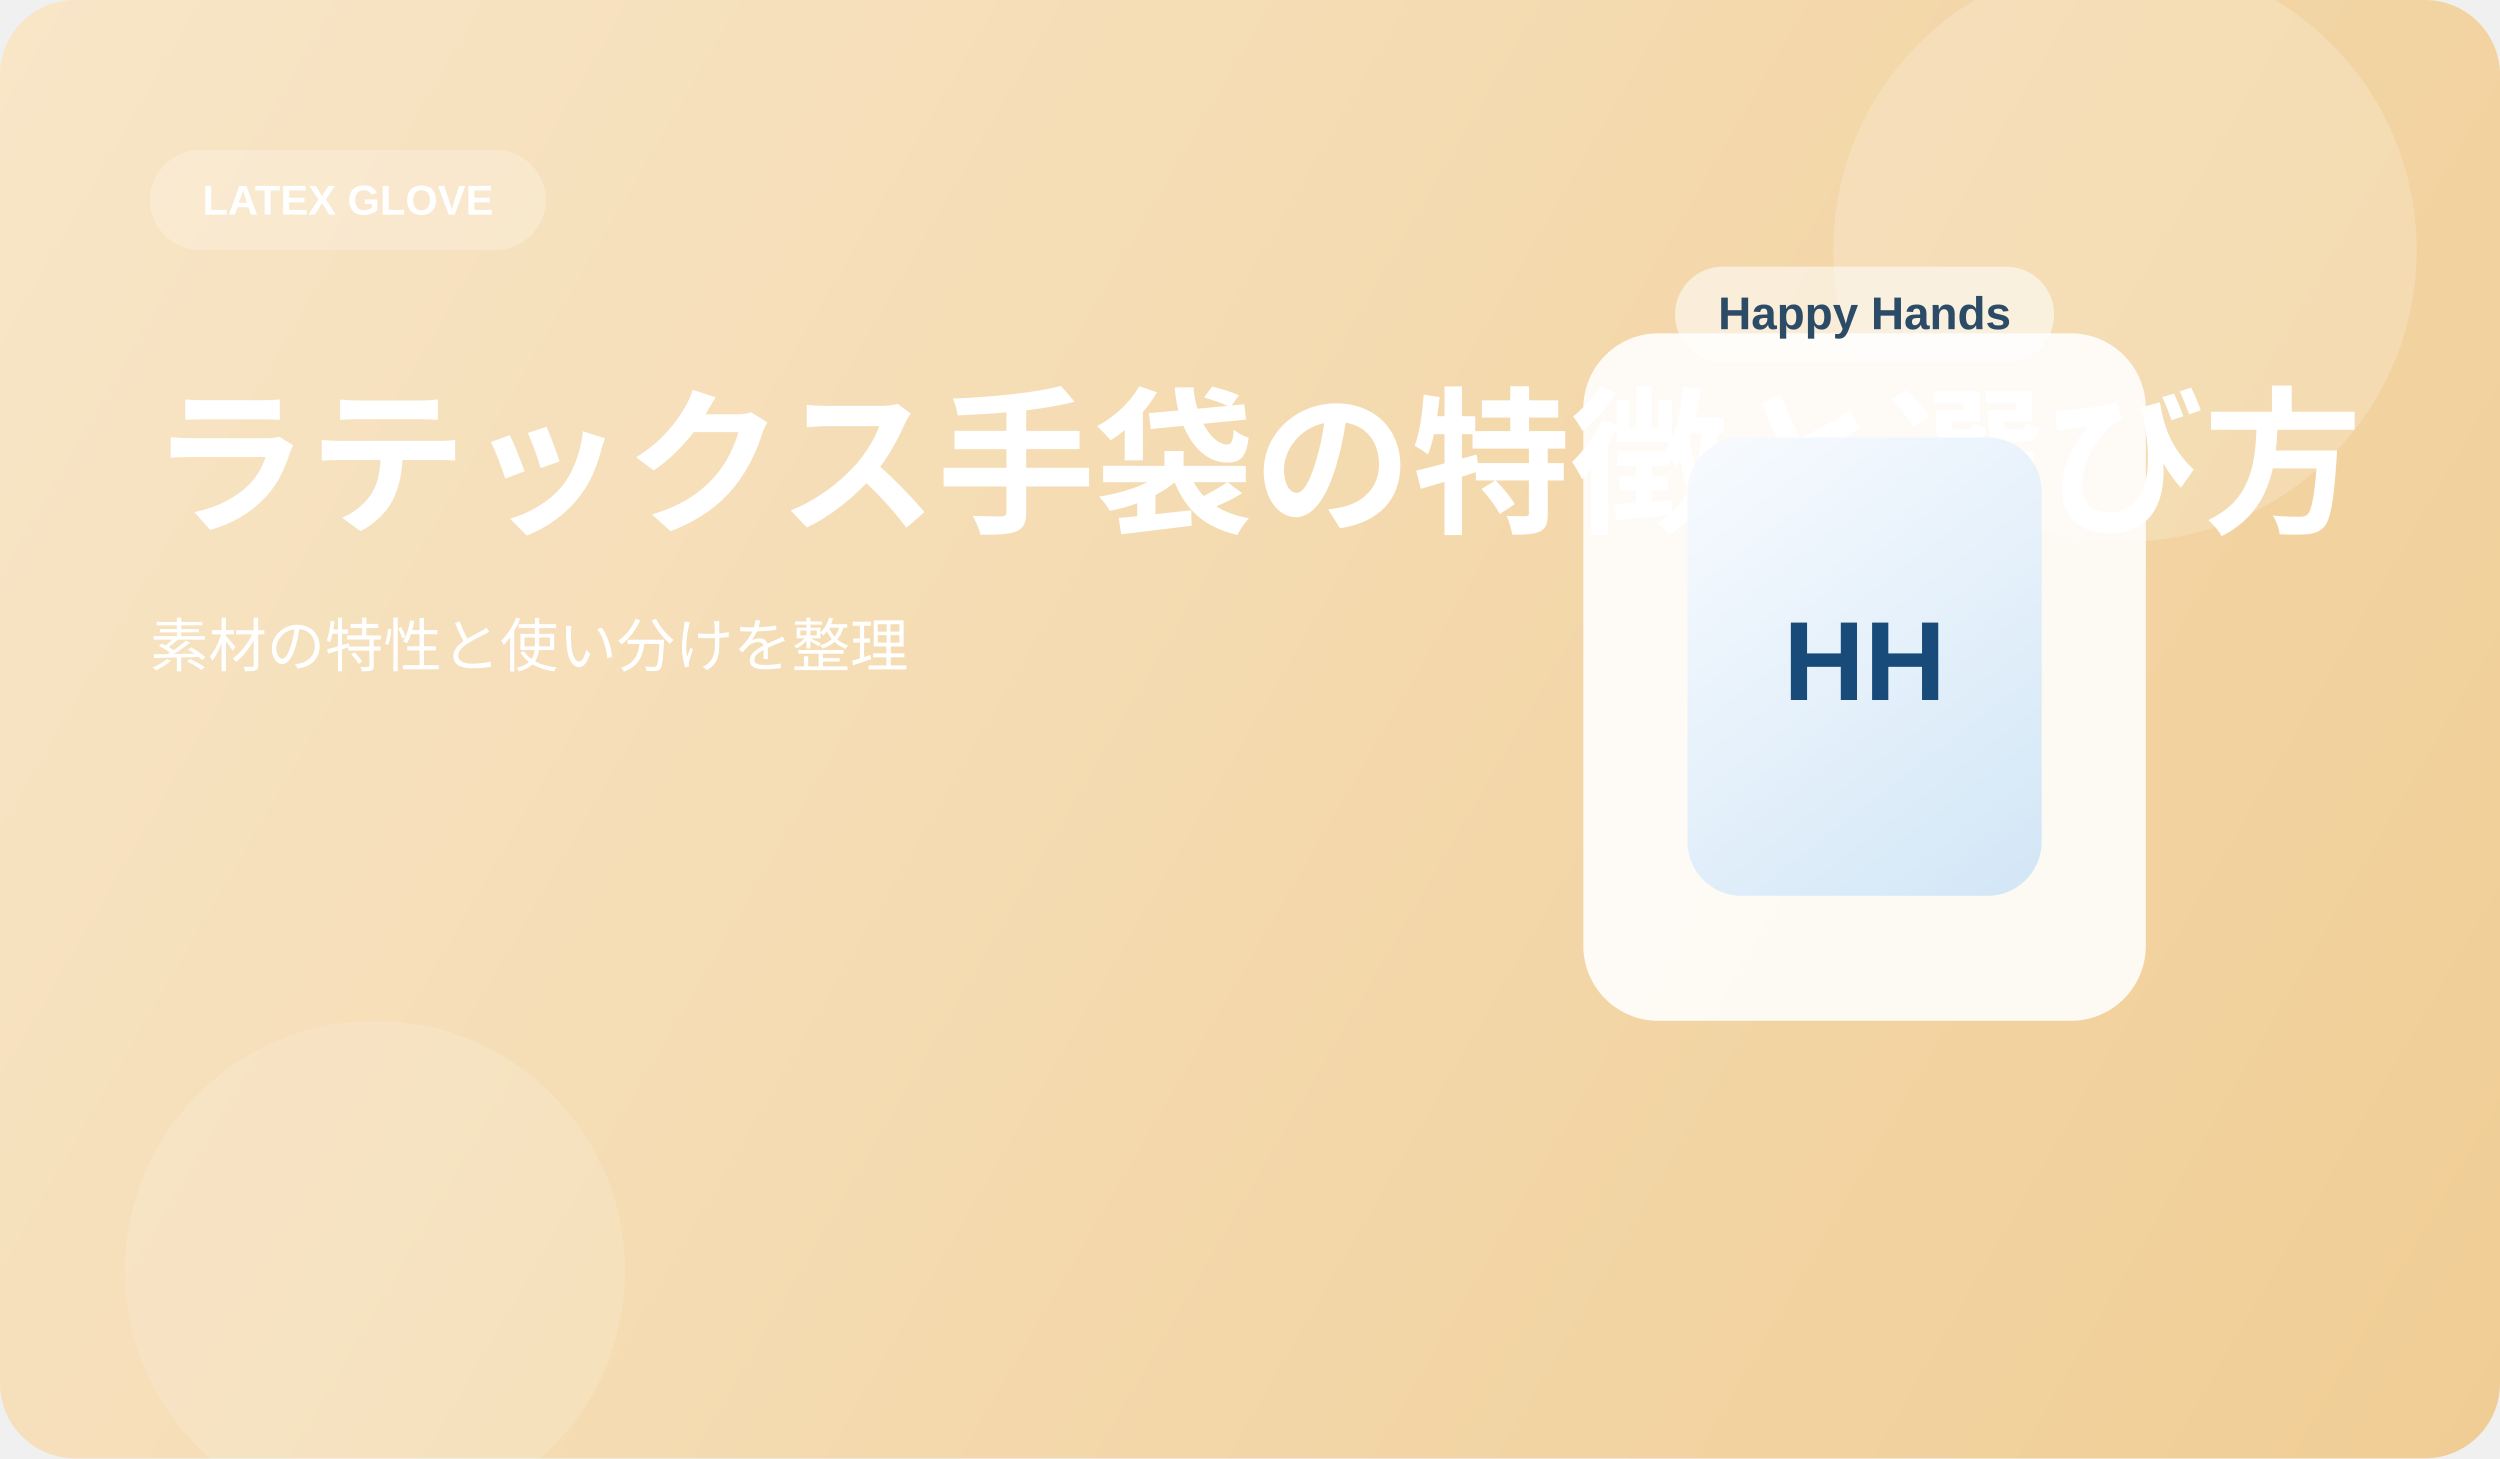
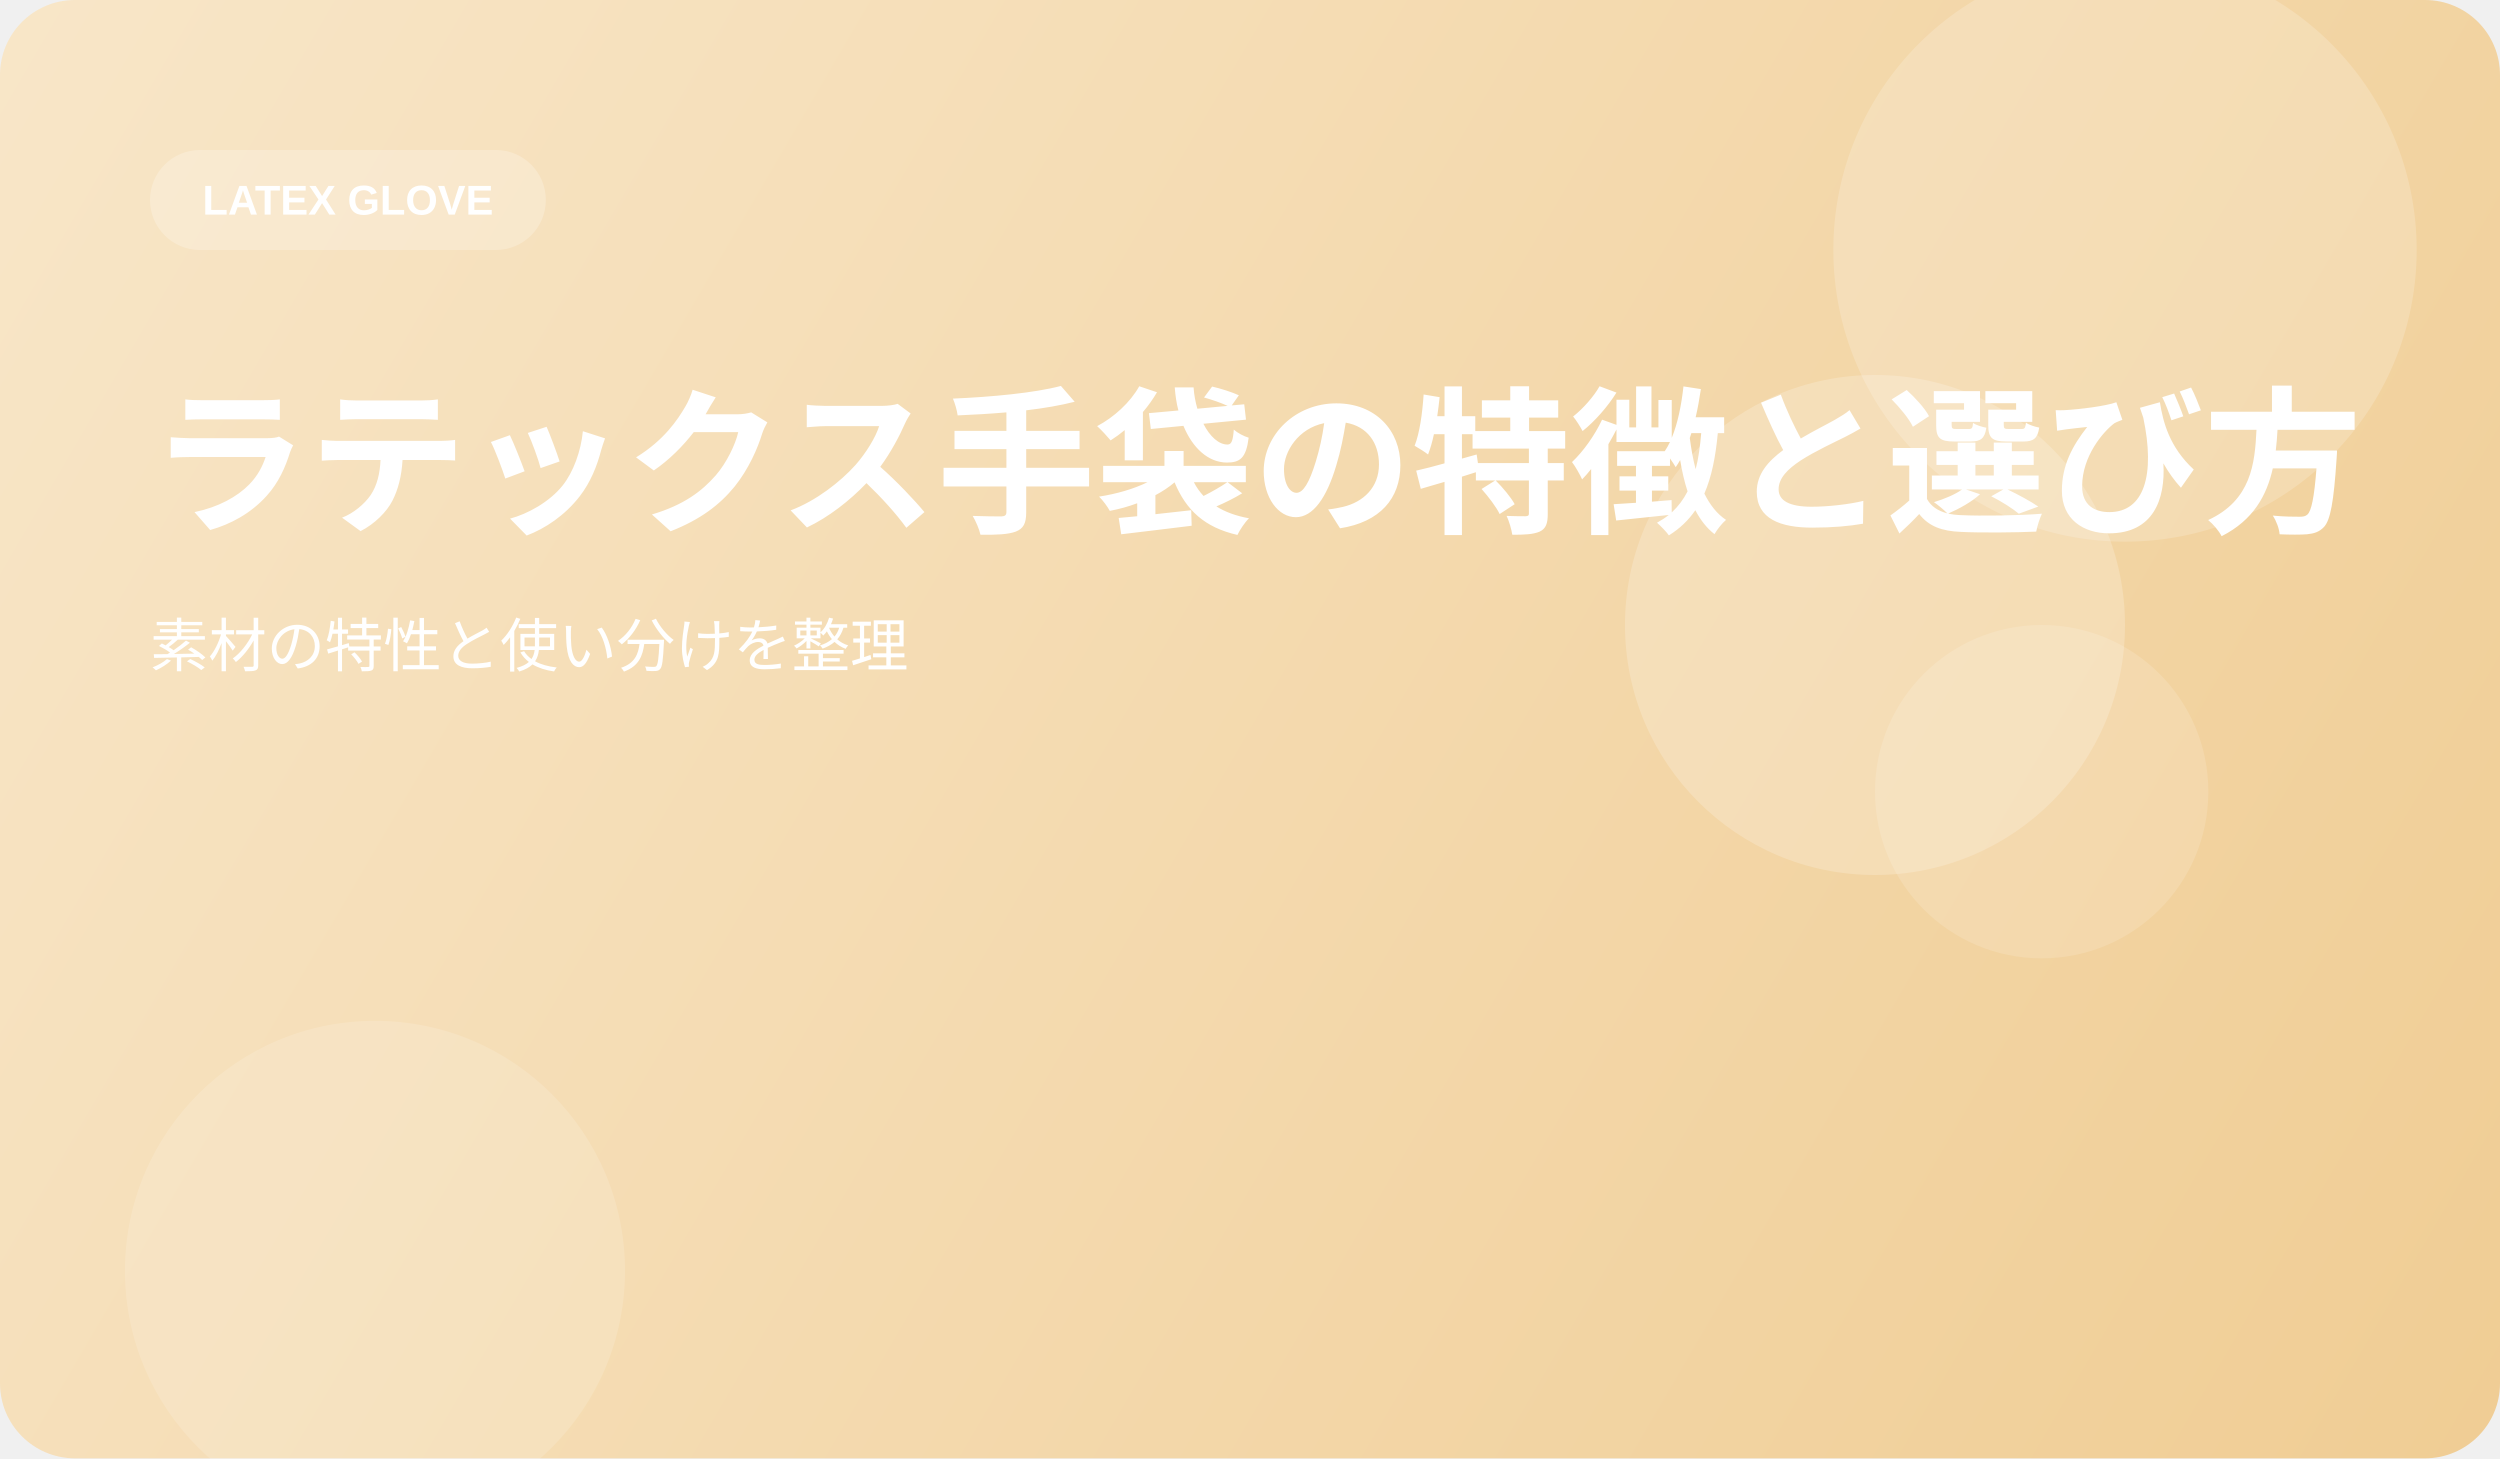
<svg xmlns="http://www.w3.org/2000/svg" width="1200" height="700" viewBox="0 0 1200 700" fill="none">
  <rect width="1200" height="700" rx="36" fill="url(#g)" />
  <circle cx="1020" cy="120" r="140" fill="rgba(255,255,255,0.18)" />
  <circle cx="180" cy="610" r="120" fill="rgba(255,255,255,0.14)" />
  <rect x="72" y="72" width="190" height="48" rx="24" fill="rgba(255,255,255,0.22)" />
  <text x="167" y="103" text-anchor="middle" fill="white" font-size="20" font-family="Arial" font-weight="700">LATEX GLOVE</text>
  <text x="72" y="250" fill="white" font-size="76" font-family="Arial" font-weight="800">ラテックス手袋の特徴と選び方</text>
  <text x="72" y="320" fill="white" font-size="28" font-family="Arial">素材の特性と使い分けを整理</text>
-   <rect x="760" y="160" width="270" height="330" rx="36" fill="rgba(255,255,255,0.88)" />
-   <rect x="804" y="128" width="182" height="46" rx="23" fill="rgba(255,255,255,0.55)" />
-   <text x="895" y="158" text-anchor="middle" fill="#2B4B67" font-size="22" font-family="Arial" font-weight="700">Happy Hands</text>
-   <rect x="810" y="210" width="170" height="220" rx="26" fill="url(#p)" />
-   <text x="895" y="336" text-anchor="middle" fill="#184A7A" font-size="54" font-family="Arial" font-weight="800">HH</text>
+   <circle cx="900" cy="300" r="120" fill="rgba(255,255,255,0.20)" />
+   <circle cx="980" cy="380" r="80" fill="rgba(255,255,255,0.14)" />
  <defs>
    <linearGradient id="g" x1="0" y1="0" x2="1200" y2="700" gradientUnits="userSpaceOnUse">
      <stop stop-color="#f8e6c8" />
      <stop offset="1" stop-color="#f0cd94" />
    </linearGradient>
-     <linearGradient id="p" x1="810" y1="210" x2="980" y2="430" gradientUnits="userSpaceOnUse">
-       <stop stop-color="#F8FBFF" />
-       <stop offset="1" stop-color="#D2E6F6" />
-     </linearGradient>
  </defs>
</svg>
